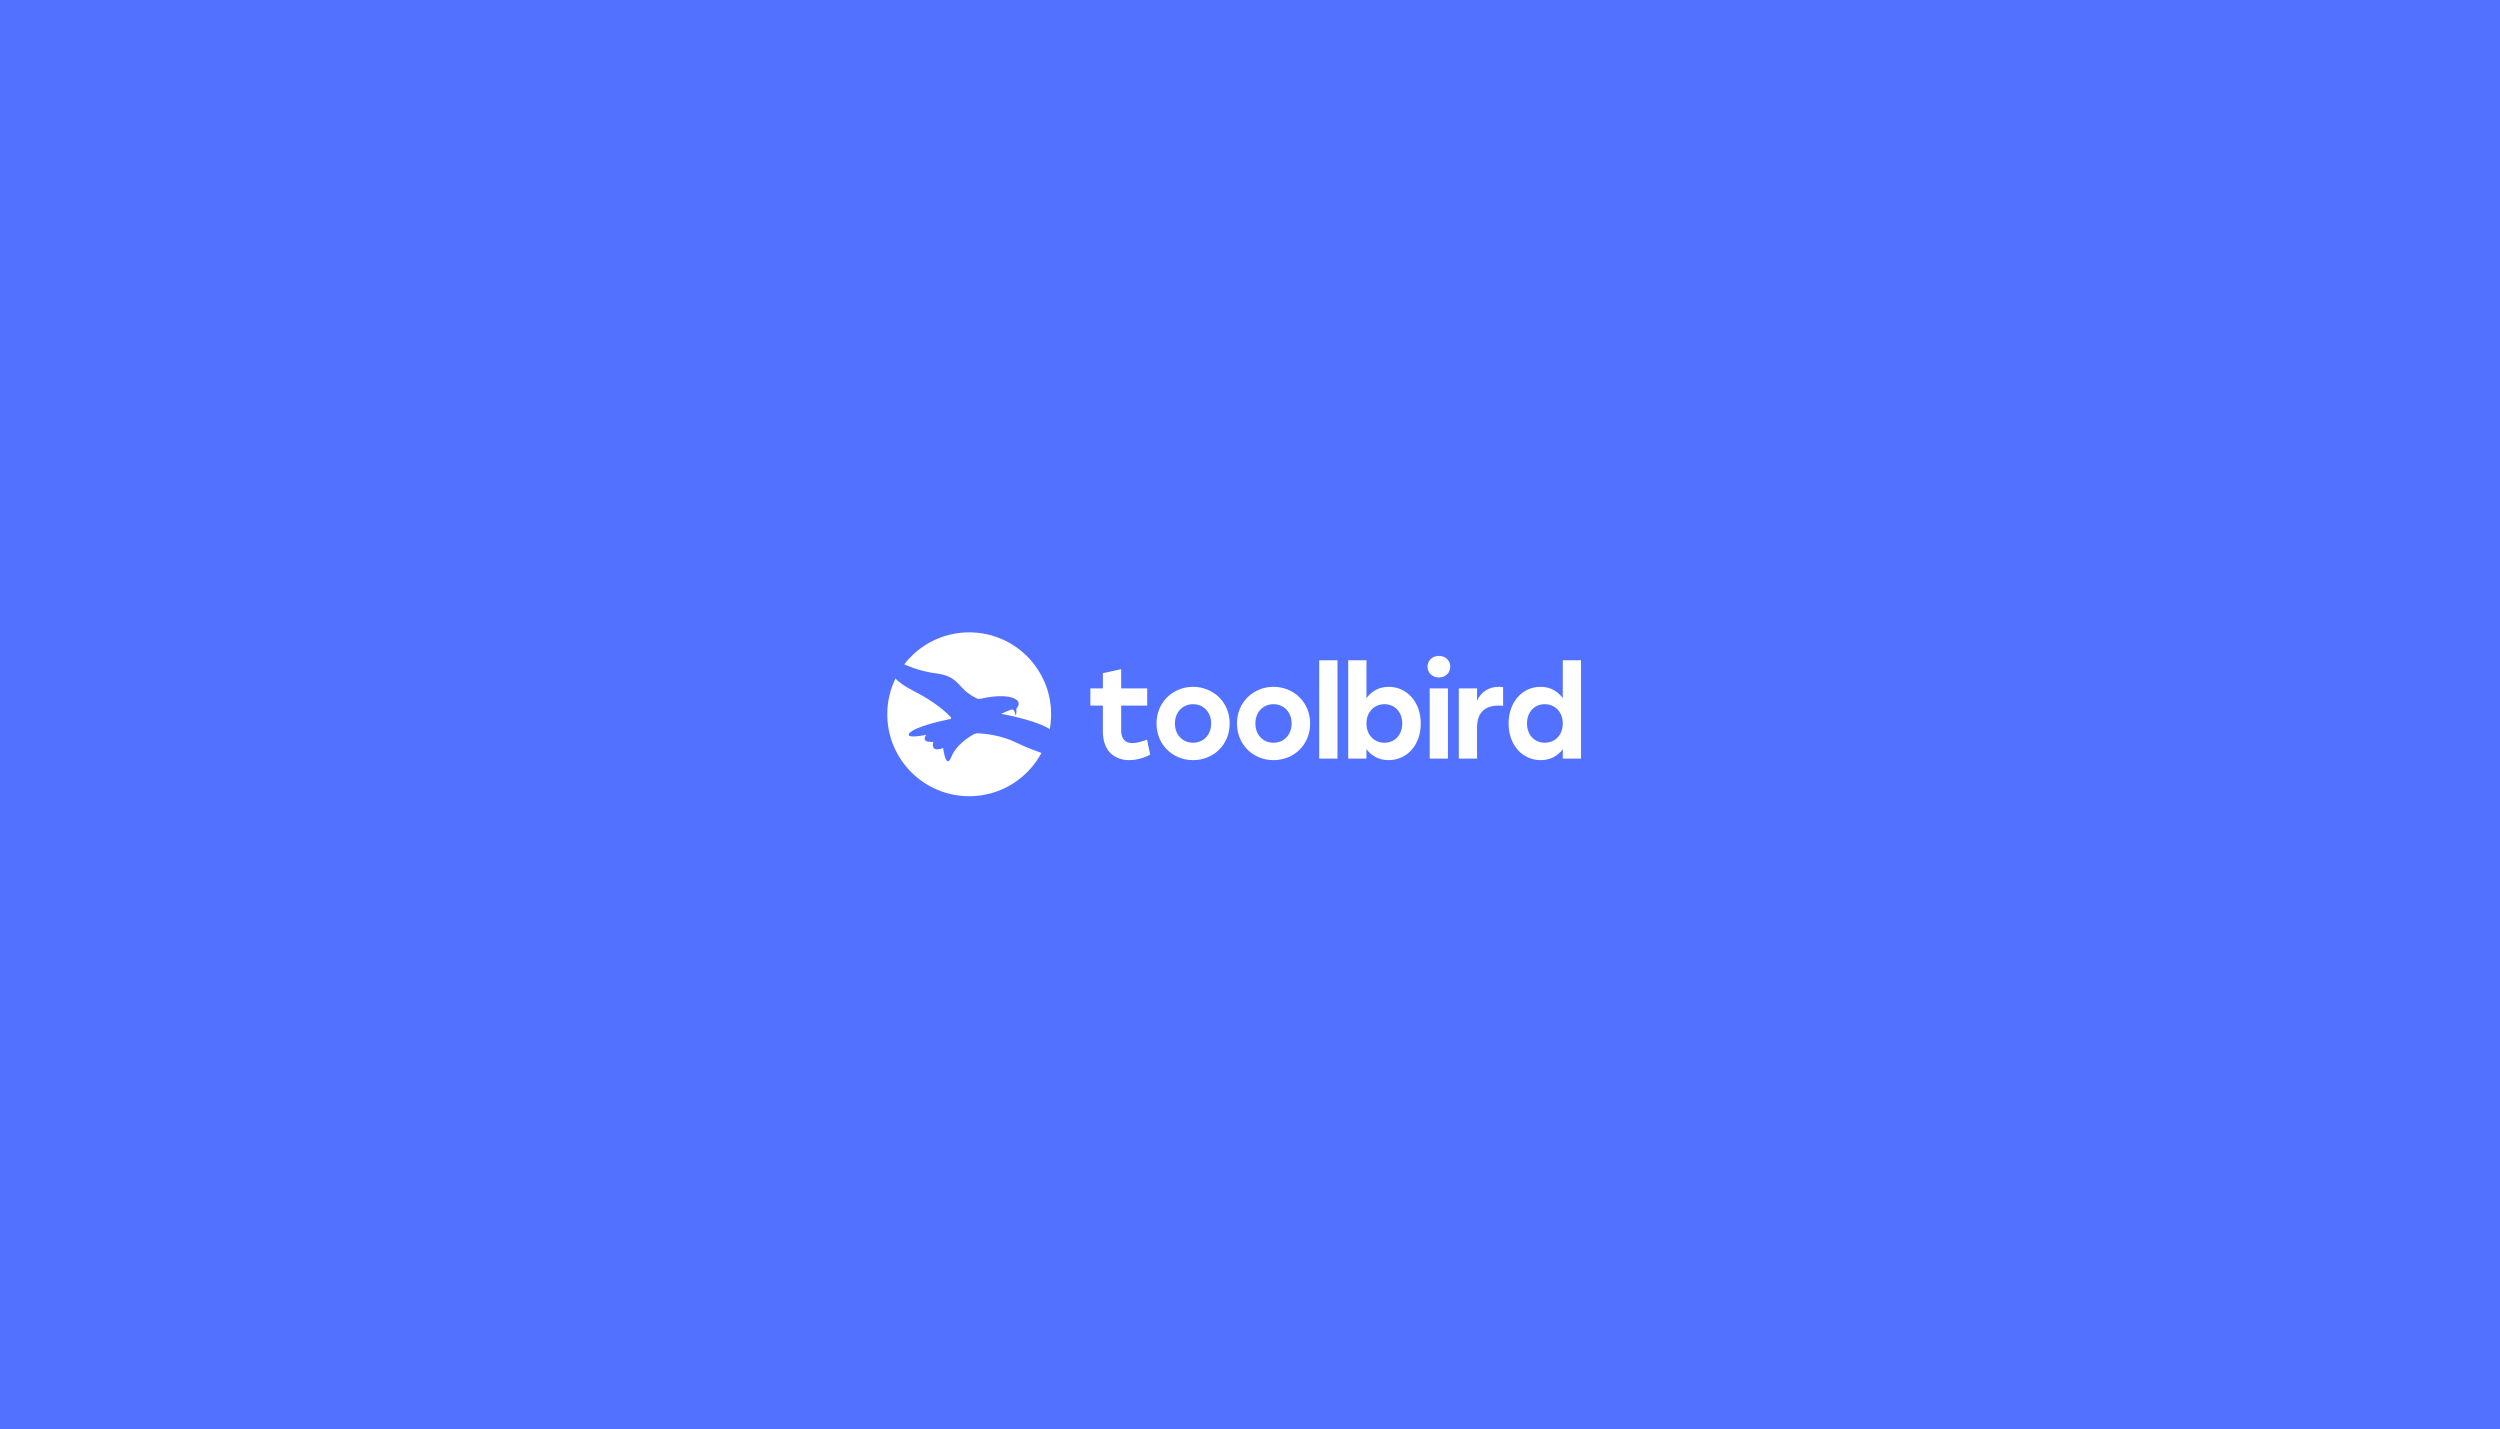
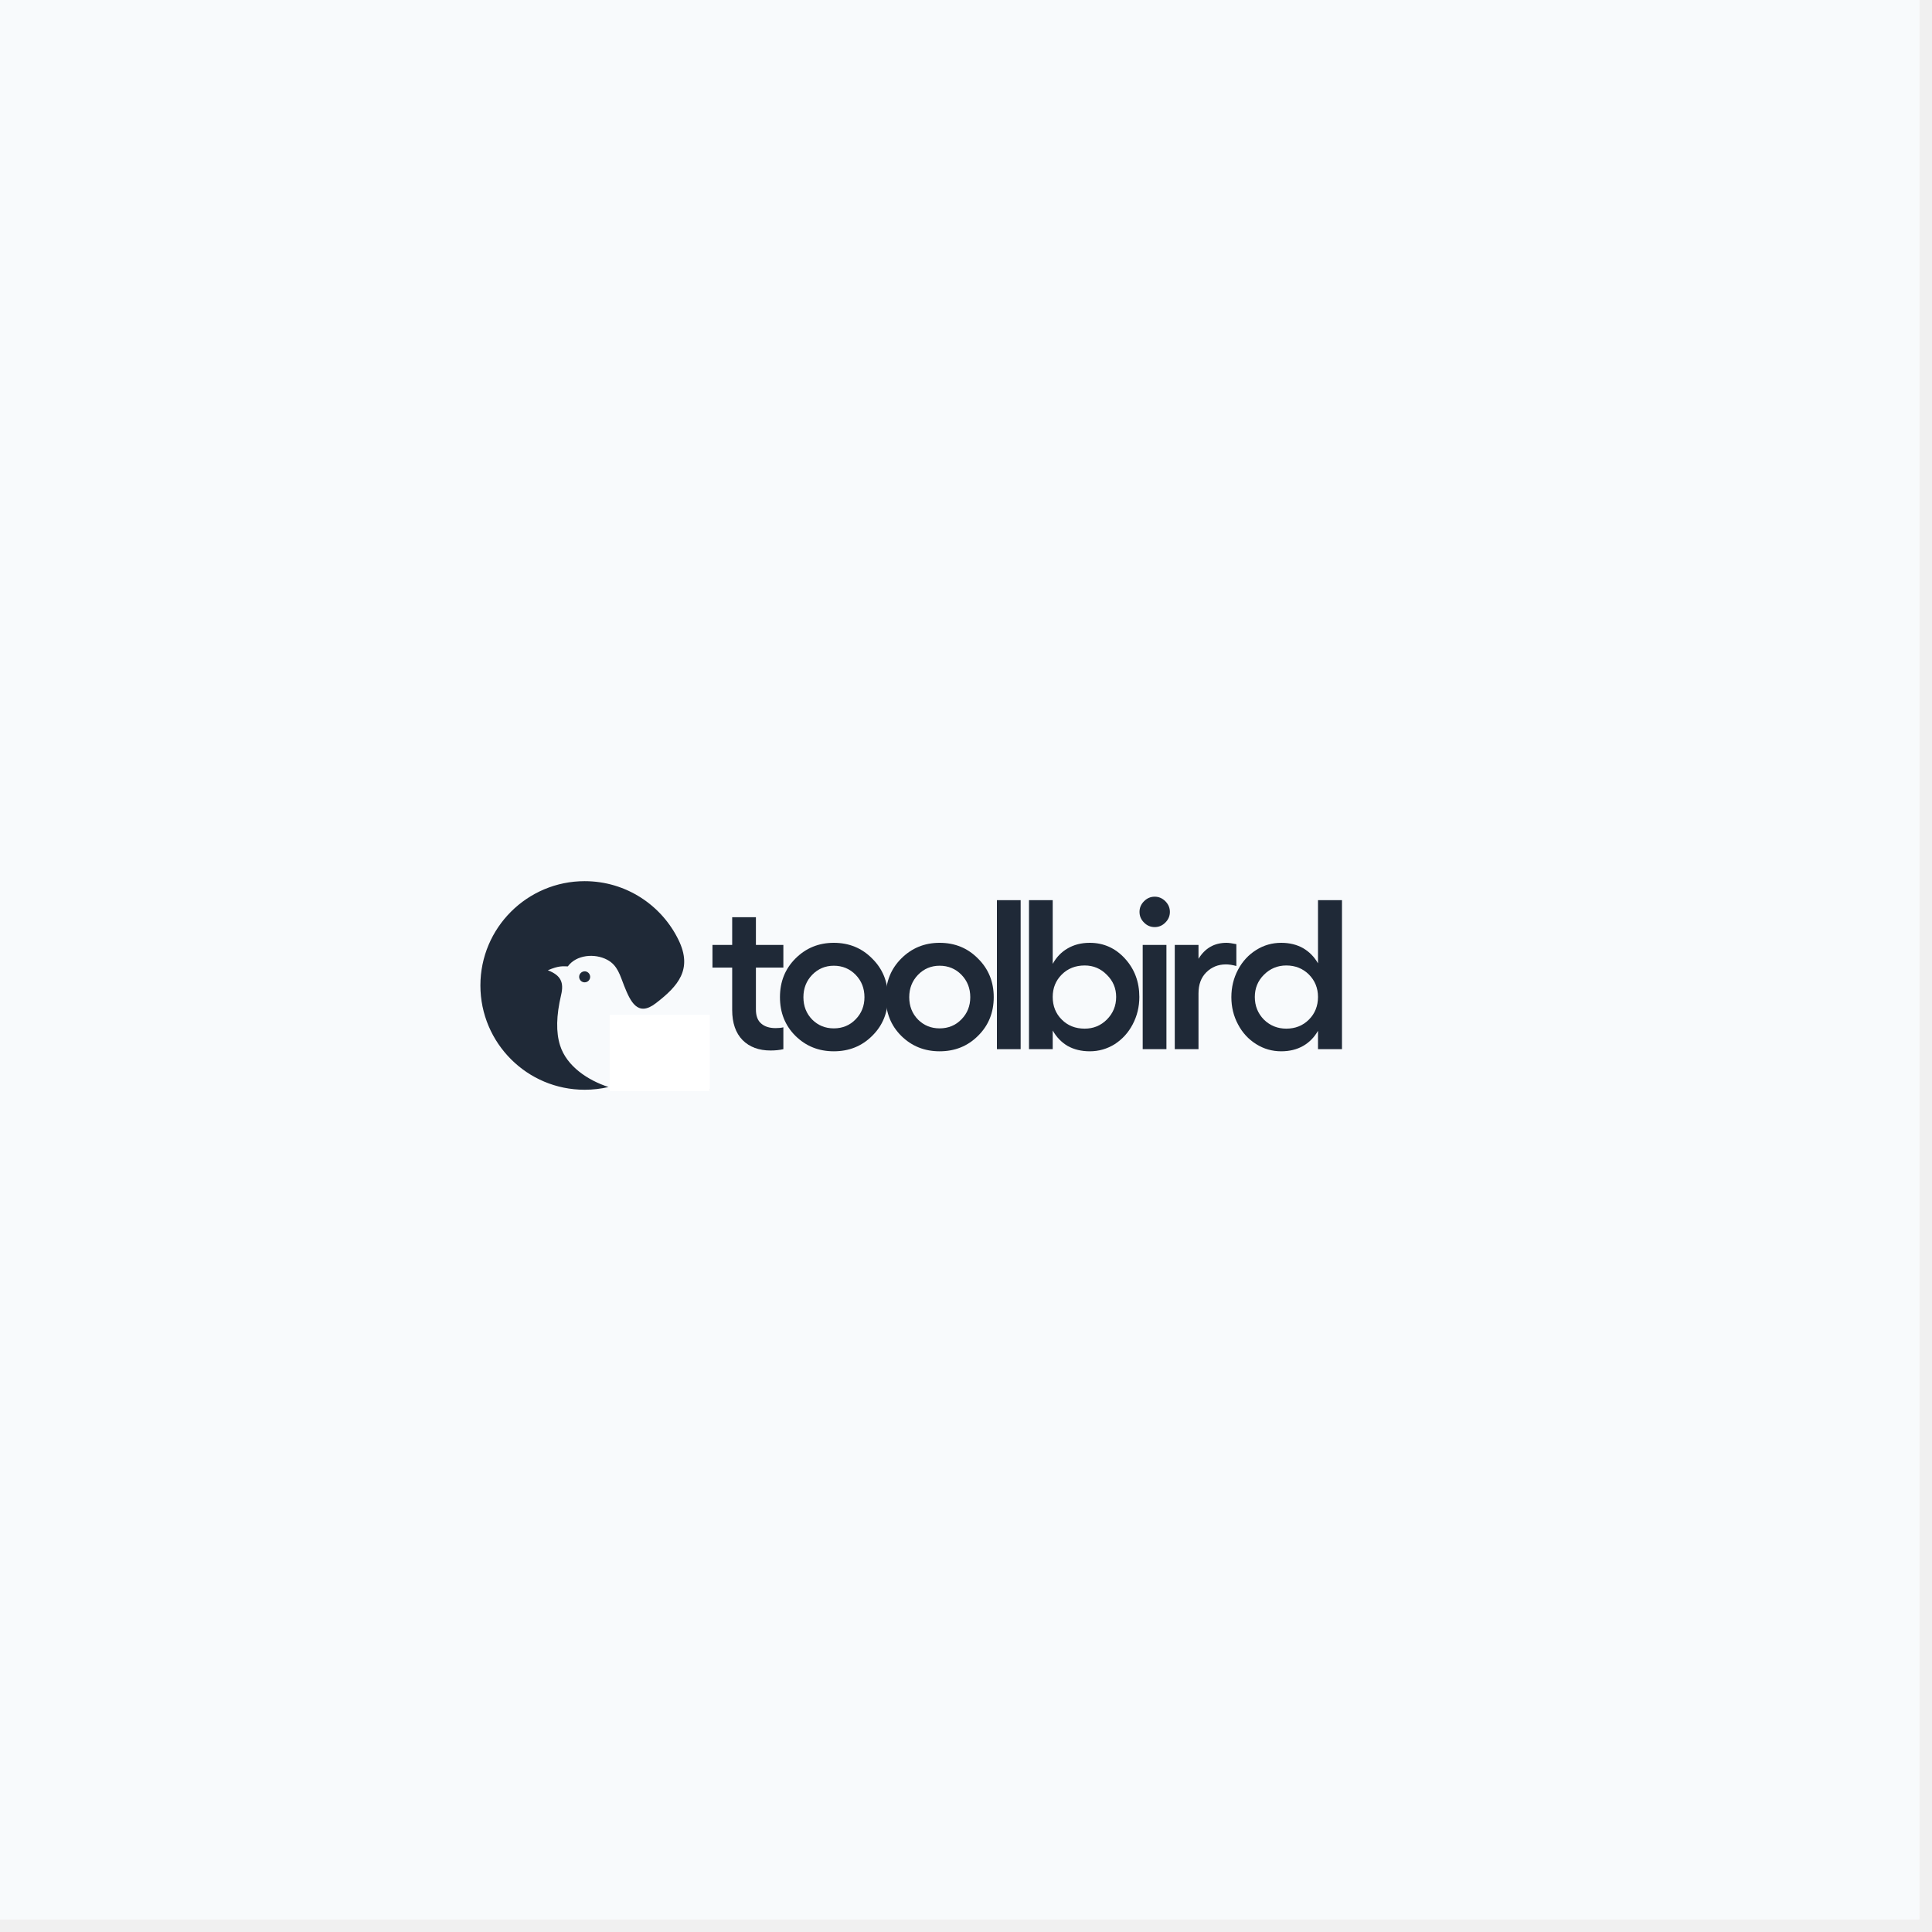
- <svg xmlns="http://www.w3.org/2000/svg" width="336" zoomAndPan="magnify" viewBox="0 0 252 144" height="192" preserveAspectRatio="xMidYMid meet" version="1.0">
+ <svg xmlns="http://www.w3.org/2000/svg" width="151" zoomAndPan="magnify" viewBox="0 0 113.25 113.25" height="151" preserveAspectRatio="xMidYMid meet" version="1.0">
  <defs>
    <g />
-     <clipPath id="bcf78ac328">
-       <path d="M 89.438 63.742 L 105.953 63.742 L 105.953 80.258 L 89.438 80.258 Z M 89.438 63.742 " clip-rule="nonzero" />
+     <clipPath id="0e54156496">
+       <path d="M 0 0 L 112.504 0 L 112.504 112.504 L 0 112.504 Z M 0 0 " clip-rule="nonzero" />
    </clipPath>
-     <clipPath id="946648e5fb">
-       <path d="M 97.695 63.742 C 93.137 63.742 89.438 67.438 89.438 72 C 89.438 76.562 93.137 80.258 97.695 80.258 C 102.258 80.258 105.953 76.562 105.953 72 C 105.953 67.438 102.258 63.742 97.695 63.742 Z M 97.695 63.742 " clip-rule="nonzero" />
+     <clipPath id="67b739edab">
+       <path d="M 28.16 51.652 L 41.605 51.652 L 41.605 63.961 L 28.16 63.961 Z M 28.16 51.652 " clip-rule="nonzero" />
    </clipPath>
-     <clipPath id="c2f0f6ac16">
-       <path d="M 89.438 66.289 L 109.965 66.289 L 109.965 77 L 89.438 77 Z M 89.438 66.289 " clip-rule="nonzero" />
+     <clipPath id="f392d0096f">
+       <path d="M 35.738 59.477 L 41.605 59.477 L 41.605 63.957 L 35.738 63.957 Z M 35.738 59.477 " clip-rule="nonzero" />
    </clipPath>
  </defs>
-   <rect x="-25.2" width="302.4" fill="#ffffff" y="-14.4" height="172.8" fill-opacity="1" />
-   <rect x="-25.2" width="302.4" fill="#5271ff" y="-14.4" height="172.8" fill-opacity="1" />
-   <g fill="#ffffff" fill-opacity="1">
-     <g transform="translate(109.6264, 76.46589)">
+   <g clip-path="url(#0e54156496)">
+     <path fill="#ffffff" d="M 0 0 L 112.504 0 L 112.504 112.504 L 0 112.504 Z M 0 0 " fill-opacity="1" fill-rule="nonzero" />
+     <path fill="#f8fafc" d="M 0 0 L 112.504 0 L 112.504 112.504 L 0 112.504 Z M 0 0 " fill-opacity="1" fill-rule="nonzero" />
+   </g>
+   <g clip-path="url(#67b739edab)">
+     <path fill="#1f2937" d="M 38.184 60.43 C 39.27 61.969 40.375 62.781 41.605 63.879 C 38.766 63.957 36.934 63.328 36.109 61.988 C 36.074 61.934 36.043 61.875 36.012 61.816 C 35.652 61.113 35.578 60.281 36.375 59.777 C 37.344 59.168 37.555 59.539 38.184 60.43 Z M 34.285 57.582 C 34.105 57.59 33.957 57.453 33.949 57.273 C 33.941 57.098 34.078 56.949 34.258 56.938 C 34.434 56.93 34.582 57.066 34.594 57.246 C 34.602 57.426 34.465 57.574 34.285 57.582 Z M 39.781 55.113 C 38.793 53.066 36.699 51.652 34.27 51.652 C 32.59 51.652 31.062 52.336 29.957 53.438 C 28.848 54.543 28.16 56.074 28.16 57.766 C 28.16 59.457 28.848 60.988 29.957 62.094 C 31.062 63.199 32.586 63.879 34.27 63.879 C 34.754 63.879 35.223 63.824 35.668 63.719 C 34.461 63.324 33.219 62.504 32.832 61.285 C 32.586 60.516 32.605 59.531 32.891 58.324 C 33.066 57.586 32.879 57.172 32.113 56.875 C 32.766 56.598 32.984 56.641 33.285 56.648 C 33.777 55.969 34.852 55.867 35.59 56.258 C 36.207 56.582 36.348 57.184 36.586 57.785 C 36.957 58.719 37.383 59.625 38.441 58.809 C 39.766 57.793 40.602 56.812 39.781 55.113 Z M 39.781 55.113 " fill-opacity="1" fill-rule="evenodd" />
+   </g>
+   <g clip-path="url(#f392d0096f)">
+     <path fill="#ffffff" d="M 35.738 59.477 L 41.602 59.477 L 41.602 63.957 L 35.738 63.957 Z M 35.738 59.477 " fill-opacity="1" fill-rule="nonzero" />
+   </g>
+   <g fill="#1f2937" fill-opacity="1">
+     <g transform="translate(41.60708, 61.50005)">
      <g>
-         <path d="M 6 -1.906 C 5.418 -1.699 4.93 -1.559 4.52 -1.559 C 3.785 -1.559 3.387 -1.996 3.387 -2.832 L 3.387 -5.344 L 6.012 -5.344 L 6.012 -7.078 L 3.387 -7.078 L 3.387 -9.012 L 1.543 -8.613 L 1.543 -7.078 L 0.281 -7.078 L 0.281 -5.344 L 1.543 -5.344 L 1.543 -2.73 C 1.543 -0.695 2.781 0.156 4.195 0.156 C 5.047 0.156 5.922 -0.156 6.309 -0.41 Z M 6 -1.906 " />
+         <path d="M 4.312 -4.781 L 2.703 -4.781 L 2.703 -2.328 C 2.703 -1.953 2.805 -1.676 3.016 -1.5 C 3.223 -1.32 3.504 -1.234 3.859 -1.234 C 4.035 -1.234 4.188 -1.25 4.312 -1.281 L 4.312 0 C 4.094 0.051 3.844 0.078 3.562 0.078 C 2.875 0.078 2.328 -0.125 1.922 -0.531 C 1.516 -0.945 1.312 -1.535 1.312 -2.297 L 1.312 -4.781 L 0.156 -4.781 L 0.156 -6.109 L 1.312 -6.109 L 1.312 -7.734 L 2.703 -7.734 L 2.703 -6.109 L 4.312 -6.109 Z M 4.312 -4.781 " />
      </g>
    </g>
  </g>
-   <g fill="#ffffff" fill-opacity="1">
-     <g transform="translate(116.0114, 76.46589)">
+   <g fill="#1f2937" fill-opacity="1">
+     <g transform="translate(45.29765, 61.50005)">
      <g>
-         <path d="M 4.246 -7.234 C 2.215 -7.234 0.566 -5.676 0.566 -3.539 C 0.566 -1.414 2.188 0.156 4.246 0.156 C 6.32 0.156 7.941 -1.402 7.941 -3.539 C 7.941 -5.676 6.293 -7.234 4.246 -7.234 Z M 4.246 -5.484 C 5.277 -5.484 6.074 -4.699 6.074 -3.539 C 6.074 -2.367 5.277 -1.598 4.246 -1.598 C 3.219 -1.598 2.422 -2.367 2.422 -3.539 C 2.422 -4.699 3.219 -5.484 4.246 -5.484 Z M 4.246 -5.484 " />
+         <path d="M 1.328 -5.312 C 1.941 -5.926 2.691 -6.234 3.578 -6.234 C 4.473 -6.234 5.223 -5.926 5.828 -5.312 C 6.441 -4.707 6.75 -3.953 6.75 -3.047 C 6.75 -2.141 6.441 -1.383 5.828 -0.781 C 5.223 -0.176 4.473 0.125 3.578 0.125 C 2.691 0.125 1.941 -0.176 1.328 -0.781 C 0.723 -1.383 0.422 -2.141 0.422 -3.047 C 0.422 -3.953 0.723 -4.707 1.328 -5.312 Z M 4.859 -4.359 C 4.516 -4.711 4.086 -4.891 3.578 -4.891 C 3.078 -4.891 2.656 -4.711 2.312 -4.359 C 1.969 -4.004 1.797 -3.566 1.797 -3.047 C 1.797 -2.523 1.969 -2.086 2.312 -1.734 C 2.656 -1.391 3.078 -1.219 3.578 -1.219 C 4.086 -1.219 4.516 -1.395 4.859 -1.75 C 5.203 -2.102 5.375 -2.535 5.375 -3.047 C 5.375 -3.566 5.203 -4.004 4.859 -4.359 Z M 4.859 -4.359 " />
      </g>
    </g>
  </g>
-   <g fill="#ffffff" fill-opacity="1">
-     <g transform="translate(124.1213, 76.46589)">
+   <g fill="#1f2937" fill-opacity="1">
+     <g transform="translate(51.50043, 61.50005)">
      <g>
-         <path d="M 4.246 -7.234 C 2.215 -7.234 0.566 -5.676 0.566 -3.539 C 0.566 -1.414 2.188 0.156 4.246 0.156 C 6.32 0.156 7.941 -1.402 7.941 -3.539 C 7.941 -5.676 6.293 -7.234 4.246 -7.234 Z M 4.246 -5.484 C 5.277 -5.484 6.074 -4.699 6.074 -3.539 C 6.074 -2.367 5.277 -1.598 4.246 -1.598 C 3.219 -1.598 2.422 -2.367 2.422 -3.539 C 2.422 -4.699 3.219 -5.484 4.246 -5.484 Z M 4.246 -5.484 " />
+         <path d="M 1.328 -5.312 C 1.941 -5.926 2.691 -6.234 3.578 -6.234 C 4.473 -6.234 5.223 -5.926 5.828 -5.312 C 6.441 -4.707 6.75 -3.953 6.75 -3.047 C 6.75 -2.141 6.441 -1.383 5.828 -0.781 C 5.223 -0.176 4.473 0.125 3.578 0.125 C 2.691 0.125 1.941 -0.176 1.328 -0.781 C 0.723 -1.383 0.422 -2.141 0.422 -3.047 C 0.422 -3.953 0.723 -4.707 1.328 -5.312 Z M 4.859 -4.359 C 4.516 -4.711 4.086 -4.891 3.578 -4.891 C 3.078 -4.891 2.656 -4.711 2.312 -4.359 C 1.969 -4.004 1.797 -3.566 1.797 -3.047 C 1.797 -2.523 1.969 -2.086 2.312 -1.734 C 2.656 -1.391 3.078 -1.219 3.578 -1.219 C 4.086 -1.219 4.516 -1.395 4.859 -1.75 C 5.203 -2.102 5.375 -2.535 5.375 -3.047 C 5.375 -3.566 5.203 -4.004 4.859 -4.359 Z M 4.859 -4.359 " />
      </g>
    </g>
  </g>
-   <g fill="#ffffff" fill-opacity="1">
-     <g transform="translate(132.2311, 76.46589)">
+   <g fill="#1f2937" fill-opacity="1">
+     <g transform="translate(57.70321, 61.50005)">
      <g>
-         <path d="M 0.746 0 L 2.586 0 L 2.586 -9.91 L 0.746 -9.91 Z M 0.746 0 " />
+         <path d="M 2.125 -8.734 L 2.125 0 L 0.734 0 L 0.734 -8.734 Z M 2.125 -8.734 " />
      </g>
    </g>
  </g>
-   <g fill="#ffffff" fill-opacity="1">
-     <g transform="translate(135.1661, 76.46589)">
+   <g fill="#1f2937" fill-opacity="1">
+     <g transform="translate(59.58281, 61.50005)">
      <g>
-         <path d="M 4.812 -7.234 C 3.824 -7.234 3.062 -6.77 2.574 -6.09 L 2.574 -9.91 L 0.734 -9.91 L 0.734 0 L 2.574 0 L 2.574 -0.953 C 3.078 -0.281 3.809 0.156 4.812 0.156 C 6.656 0.156 8.047 -1.363 8.047 -3.539 C 8.047 -5.727 6.629 -7.234 4.812 -7.234 Z M 4.391 -1.598 C 3.359 -1.598 2.574 -2.367 2.574 -3.539 C 2.574 -4.699 3.359 -5.484 4.391 -5.484 C 5.418 -5.484 6.18 -4.699 6.18 -3.539 C 6.18 -2.367 5.406 -1.598 4.391 -1.598 Z M 4.391 -1.598 " />
+         <path d="M 4.297 -6.234 C 5.109 -6.234 5.797 -5.926 6.359 -5.312 C 6.922 -4.695 7.203 -3.945 7.203 -3.062 C 7.203 -2.477 7.07 -1.941 6.812 -1.453 C 6.562 -0.973 6.211 -0.586 5.766 -0.297 C 5.316 -0.016 4.828 0.125 4.297 0.125 C 3.805 0.125 3.375 0.02 3 -0.188 C 2.633 -0.406 2.344 -0.707 2.125 -1.094 L 2.125 0 L 0.734 0 L 0.734 -8.734 L 2.125 -8.734 L 2.125 -5 C 2.344 -5.395 2.633 -5.695 3 -5.906 C 3.375 -6.125 3.805 -6.234 4.297 -6.234 Z M 4 -1.203 C 4.508 -1.203 4.941 -1.379 5.297 -1.734 C 5.66 -2.098 5.844 -2.539 5.844 -3.062 C 5.844 -3.57 5.66 -4.004 5.297 -4.359 C 4.941 -4.723 4.508 -4.906 4 -4.906 C 3.457 -4.906 3.008 -4.727 2.656 -4.375 C 2.301 -4.02 2.125 -3.582 2.125 -3.062 C 2.125 -2.531 2.301 -2.086 2.656 -1.734 C 3.008 -1.379 3.457 -1.203 4 -1.203 Z M 4 -1.203 " />
      </g>
    </g>
  </g>
-   <g fill="#ffffff" fill-opacity="1">
-     <g transform="translate(143.379, 76.46589)">
+   <g fill="#1f2937" fill-opacity="1">
+     <g transform="translate(66.249, 61.50005)">
      <g>
-         <path d="M 1.66 -10.352 C 1.016 -10.352 0.516 -9.898 0.516 -9.27 C 0.516 -8.637 1.016 -8.176 1.66 -8.176 C 2.328 -8.176 2.805 -8.637 2.805 -9.27 C 2.805 -9.898 2.328 -10.352 1.66 -10.352 Z M 0.734 0 L 2.574 0 L 2.574 -7.078 L 0.734 -7.078 Z M 0.734 0 " />
+         <path d="M 0.812 -8.672 C 0.988 -8.848 1.195 -8.938 1.438 -8.938 C 1.676 -8.938 1.883 -8.848 2.062 -8.672 C 2.238 -8.492 2.328 -8.285 2.328 -8.047 C 2.328 -7.805 2.238 -7.598 2.062 -7.422 C 1.883 -7.242 1.676 -7.156 1.438 -7.156 C 1.195 -7.156 0.988 -7.242 0.812 -7.422 C 0.633 -7.598 0.547 -7.805 0.547 -8.047 C 0.547 -8.285 0.633 -8.492 0.812 -8.672 Z M 0.734 -6.109 L 2.125 -6.109 L 2.125 0 L 0.734 0 Z M 0.734 -6.109 " />
      </g>
    </g>
  </g>
-   <g fill="#ffffff" fill-opacity="1">
-     <g transform="translate(146.314, 76.46589)">
+   <g fill="#1f2937" fill-opacity="1">
+     <g transform="translate(68.1286, 61.50005)">
      <g>
-         <path d="M 4.789 -7.234 C 3.785 -7.234 3.012 -6.77 2.574 -5.844 L 2.574 -7.078 L 0.734 -7.078 L 0.734 0 L 2.574 0 L 2.574 -3.152 C 2.574 -4.828 3.578 -5.344 4.75 -5.344 C 4.957 -5.344 5.059 -5.328 5.199 -5.316 L 5.199 -7.207 C 5.086 -7.223 4.957 -7.234 4.789 -7.234 Z M 4.789 -7.234 " />
+         <path d="M 3.766 -6.234 C 3.898 -6.234 4.094 -6.207 4.344 -6.156 L 4.344 -4.875 C 4.113 -4.938 3.91 -4.969 3.734 -4.969 C 3.273 -4.969 2.891 -4.812 2.578 -4.5 C 2.273 -4.195 2.125 -3.785 2.125 -3.266 L 2.125 0 L 0.734 0 L 0.734 -6.109 L 2.125 -6.109 L 2.125 -5.297 C 2.508 -5.922 3.055 -6.234 3.766 -6.234 Z M 3.766 -6.234 " />
      </g>
    </g>
  </g>
-   <g fill="#ffffff" fill-opacity="1">
-     <g transform="translate(151.3988, 76.46589)">
+   <g fill="#1f2937" fill-opacity="1">
+     <g transform="translate(71.7582, 61.50005)">
      <g>
-         <path d="M 6.129 -9.91 L 6.129 -6.09 C 5.637 -6.77 4.891 -7.234 3.887 -7.234 C 2.074 -7.234 0.668 -5.727 0.668 -3.539 C 0.668 -1.363 2.059 0.156 3.902 0.156 C 4.891 0.156 5.637 -0.281 6.129 -0.953 L 6.129 0 L 7.969 0 L 7.969 -9.91 Z M 4.312 -1.598 C 3.297 -1.598 2.523 -2.367 2.523 -3.539 C 2.523 -4.699 3.281 -5.484 4.312 -5.484 C 5.344 -5.484 6.129 -4.699 6.129 -3.539 C 6.129 -2.367 5.344 -1.598 4.312 -1.598 Z M 4.312 -1.598 " />
+         <path d="M 5.5 -8.734 L 6.906 -8.734 L 6.906 0 L 5.5 0 L 5.5 -1.078 C 5.281 -0.691 4.988 -0.395 4.625 -0.188 C 4.258 0.02 3.832 0.125 3.344 0.125 C 2.812 0.125 2.32 -0.016 1.875 -0.297 C 1.426 -0.578 1.07 -0.961 0.812 -1.453 C 0.551 -1.941 0.422 -2.473 0.422 -3.047 C 0.422 -3.629 0.551 -4.164 0.812 -4.656 C 1.07 -5.145 1.426 -5.531 1.875 -5.812 C 2.32 -6.094 2.812 -6.234 3.344 -6.234 C 3.832 -6.234 4.258 -6.129 4.625 -5.922 C 4.988 -5.711 5.281 -5.414 5.5 -5.031 Z M 3.641 -1.203 C 4.172 -1.203 4.613 -1.379 4.969 -1.734 C 5.32 -2.086 5.5 -2.531 5.5 -3.062 C 5.5 -3.582 5.32 -4.02 4.969 -4.375 C 4.613 -4.727 4.172 -4.906 3.641 -4.906 C 3.129 -4.906 2.691 -4.723 2.328 -4.359 C 1.973 -4.004 1.797 -3.57 1.797 -3.062 C 1.797 -2.539 1.973 -2.098 2.328 -1.734 C 2.691 -1.379 3.129 -1.203 3.641 -1.203 Z M 3.641 -1.203 " />
      </g>
    </g>
  </g>
-   <g clip-path="url(#bcf78ac328)">
-     <g clip-path="url(#946648e5fb)">
-       <path fill="#ffffff" d="M 89.438 63.742 L 105.953 63.742 L 105.953 80.258 L 89.438 80.258 Z M 89.438 63.742 " fill-opacity="1" fill-rule="nonzero" />
-     </g>
-   </g>
-   <g clip-path="url(#c2f0f6ac16)">
-     <path fill="#5271ff" d="M 89.824 66.336 C 89.82 66.312 89.844 66.297 89.863 66.309 C 90.184 66.504 91.98 67.57 94.34 67.875 C 96.871 68.203 96.398 69.426 98.473 70.402 C 98.578 70.453 98.703 70.465 98.816 70.438 C 99.344 70.316 100.961 69.988 102 70.316 C 102.992 70.629 102.668 71.188 102.488 71.383 C 102.457 71.414 102.445 71.461 102.449 71.504 C 102.461 71.652 102.477 71.973 102.379 72.066 C 102.367 72.078 102.352 72.07 102.352 72.059 C 102.332 71.949 102.254 71.562 102.09 71.52 C 101.898 71.473 100.918 71.957 100.918 71.957 C 100.918 71.957 103.961 72.484 105.539 73.336 C 107.102 74.18 107.844 75.414 109.953 76.246 C 109.973 76.254 109.969 76.277 109.953 76.281 C 109.785 76.324 109.254 76.426 108.637 76.203 L 109.004 76.578 C 109.023 76.602 109.008 76.637 108.977 76.633 C 108.758 76.621 108.094 76.547 107 76.07 L 107.551 76.652 C 107.57 76.672 107.551 76.699 107.527 76.691 C 107.023 76.555 104.363 75.801 102.535 74.895 C 100.961 74.113 99.301 73.949 98.641 73.918 C 98.445 73.906 98.246 73.953 98.078 74.051 C 97.547 74.359 96.371 75.141 95.922 76.23 C 95.918 76.242 95.914 76.25 95.91 76.262 C 95.34 77.707 95.07 75.398 95.07 75.398 C 95.07 75.398 93.746 75.957 94.086 74.781 C 94.086 74.781 92.746 74.926 93.371 74.066 C 93.371 74.066 91.371 74.504 91.621 73.98 C 91.629 73.961 91.641 73.938 91.66 73.918 C 92.188 73.246 95.016 72.633 95.785 72.477 C 95.871 72.461 95.906 72.352 95.844 72.289 C 95.473 71.895 94.316 70.777 92.164 69.688 C 90.211 68.691 89.934 68.004 89.895 67.816 C 89.887 67.789 89.91 67.766 89.934 67.77 L 90.594 67.859 C 90.594 67.859 89.648 67.352 89.445 66.875 C 89.438 66.855 89.453 66.836 89.473 66.84 L 90.156 67.016 C 90.156 67.016 89.898 66.727 89.824 66.336 " fill-opacity="1" fill-rule="nonzero" />
-   </g>
</svg>
